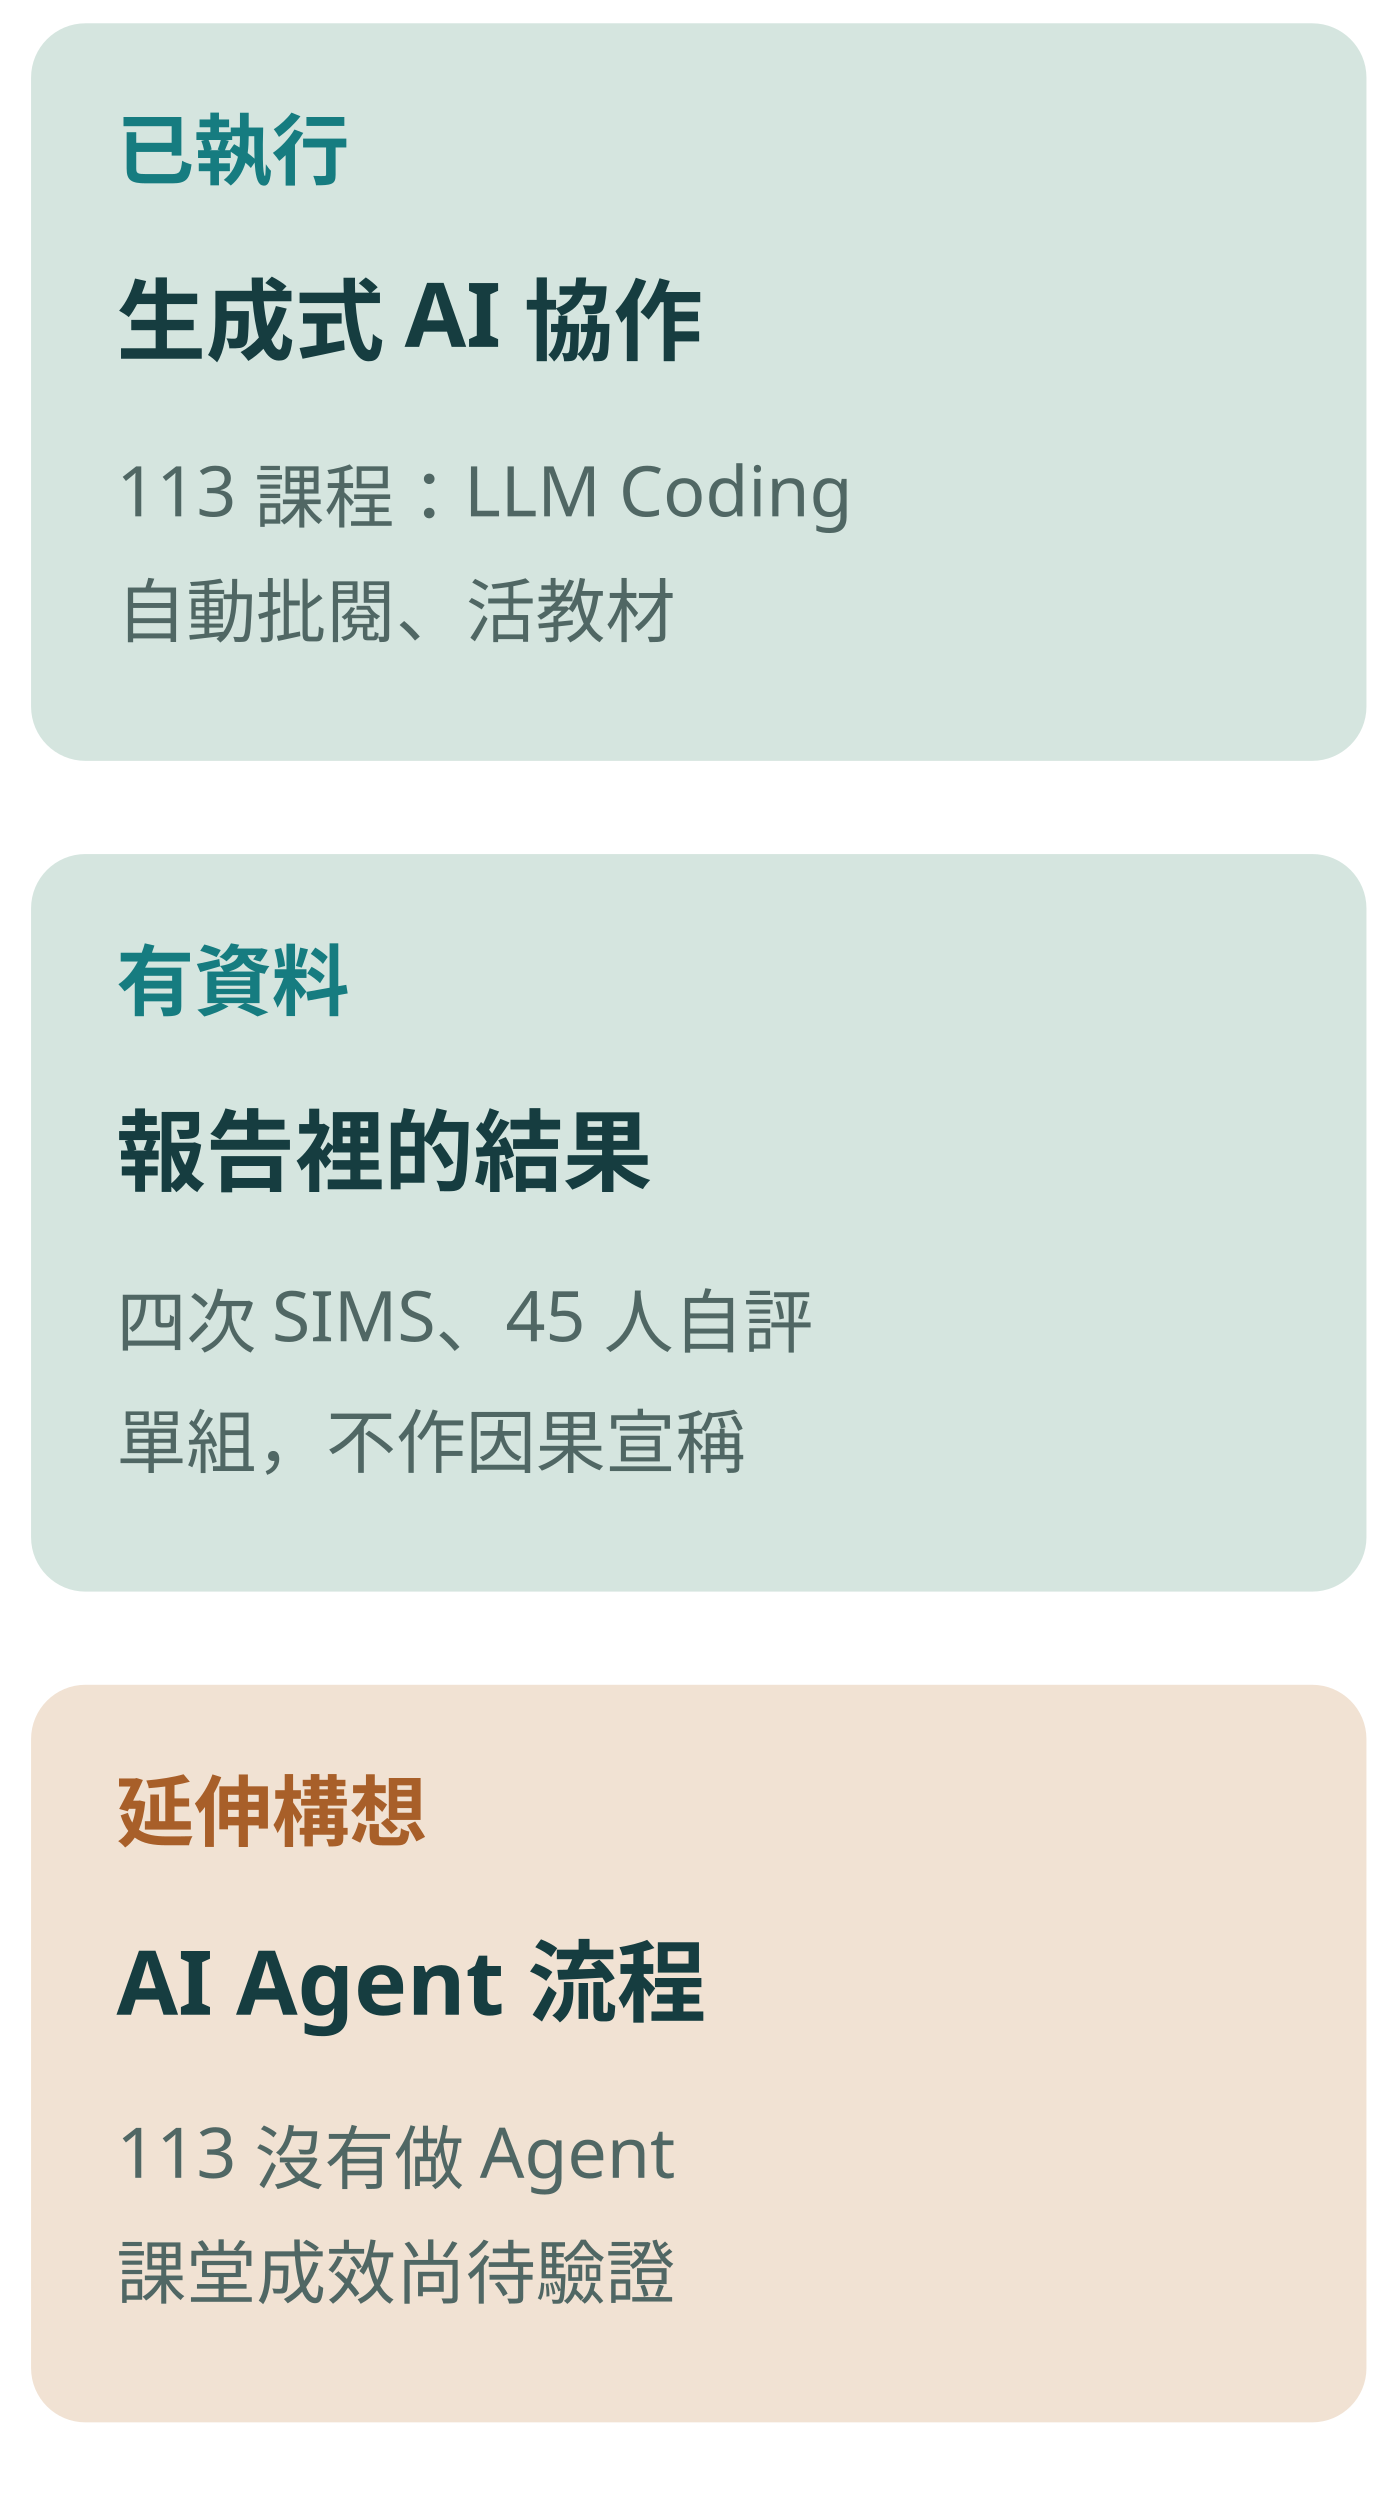
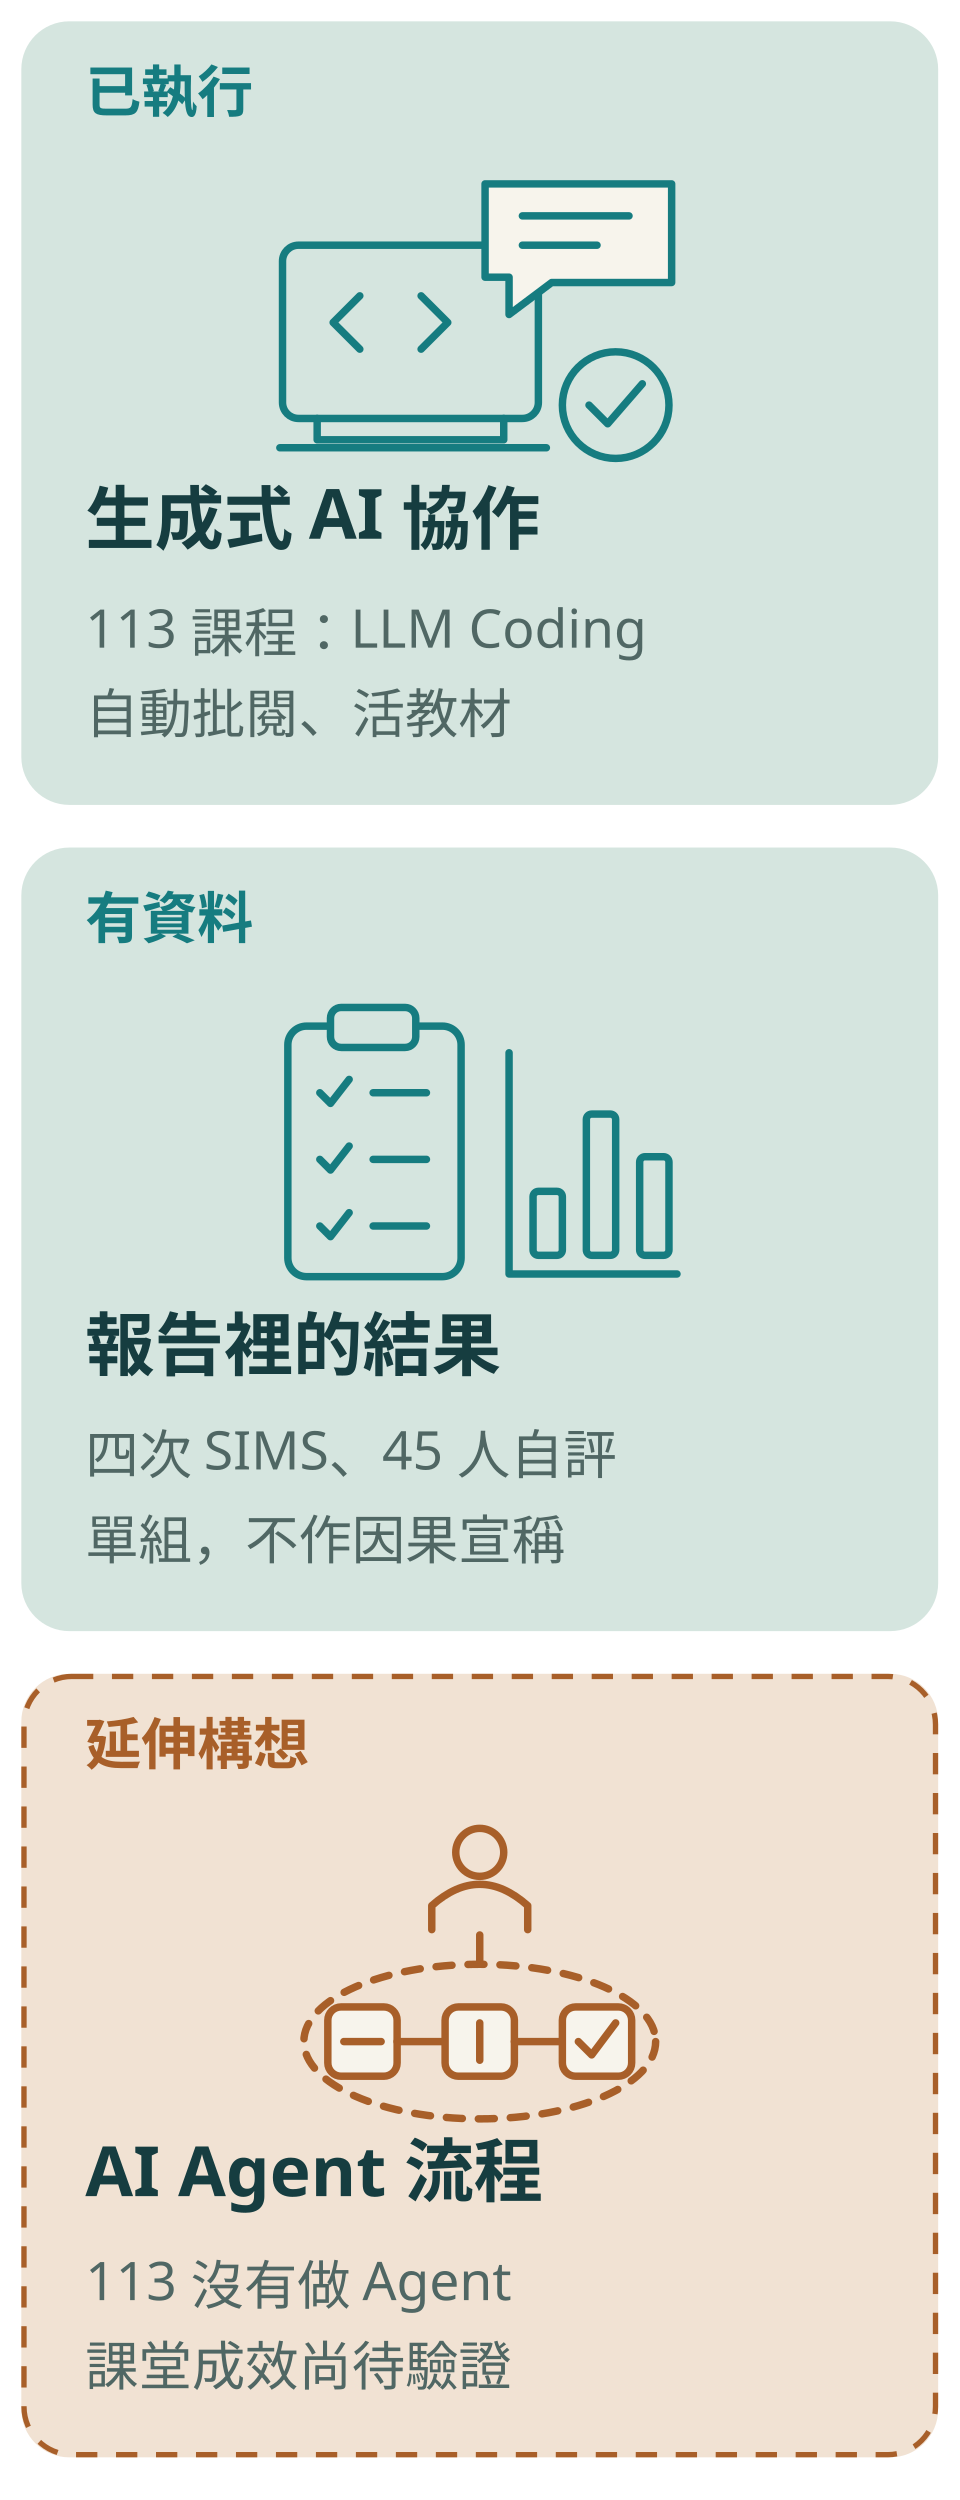
- <svg xmlns="http://www.w3.org/2000/svg" width="360" height="644" viewBox="0 0 360 644" role="img" aria-labelledby="title desc">
+ <svg xmlns="http://www.w3.org/2000/svg" width="360" height="938" viewBox="0 0 360 938" role="img" aria-labelledby="title desc">
  <defs>
-     <marker id="a" viewBox="0 0 10 10" refX="8" refY="5" markerWidth="5" markerHeight="5" orient="auto-start-reverse">
+     <marker id="arrow" viewBox="0 0 10 10" refX="9" refY="5" markerWidth="5" markerHeight="5" orient="auto">
      <path d="M1 1 L9 5 L1 9" fill="none" stroke="#167C80" stroke-width="1.6" />
-     </marker>
-     <marker id="g" viewBox="0 0 10 10" refX="8" refY="5" markerWidth="5" markerHeight="5" orient="auto-start-reverse">
-       <path d="M1 1 L9 5 L1 9" fill="none" stroke="#A85F29" stroke-width="1.6" />
    </marker>
  </defs>
  <g font-family="Noto Sans TC, PingFang TC, Microsoft JhengHei, sans-serif">
-     <rect x="8" y="6" width="344" height="190" rx="14" fill="#D5E5DF" />
-     <text x="30" y="46" fill="#167C80" font-size="20" font-weight="800" text-anchor="start">已執行</text>
-     <text x="30" y="91" fill="#163D40" font-size="23" font-weight="800" text-anchor="start">生成式 AI 協作</text>
-     <text x="30" y="133" fill="#506764" font-size="18" font-weight="500" text-anchor="start">113 課程：LLM Coding</text>
-     <text x="30" y="164" fill="#506764" font-size="18" font-weight="500" text-anchor="start">自動批閱、活教材</text>
-     <rect x="8" y="220" width="344" height="190" rx="14" fill="#D5E5DF" />
-     <text x="30" y="260" fill="#167C80" font-size="20" font-weight="800" text-anchor="start">有資料</text>
-     <text x="30" y="305" fill="#163D40" font-size="23" font-weight="800" text-anchor="start">報告裡的結果</text>
-     <text x="30" y="347" fill="#506764" font-size="18" font-weight="500" text-anchor="start">四次 SIMS、45 人自評</text>
-     <text x="30" y="378" fill="#506764" font-size="18" font-weight="500" text-anchor="start">單組，不作因果宣稱</text>
-     <rect x="8" y="434" width="344" height="190" rx="14" fill="#F1E2D3" />
-     <text x="30" y="474" fill="#A85F29" font-size="20" font-weight="800" text-anchor="start">延伸構想</text>
-     <text x="30" y="519" fill="#163D40" font-size="23" font-weight="800" text-anchor="start">AI Agent 流程</text>
-     <text x="30" y="561" fill="#506764" font-size="18" font-weight="500" text-anchor="start">113 沒有做 Agent</text>
-     <text x="30" y="592" fill="#506764" font-size="18" font-weight="500" text-anchor="start">課堂成效尚待驗證</text>
+     <rect x="8" y="8" width="344" height="294" rx="18" fill="#D5E5DF" />
+     <text x="32" y="42" font-size="21" fill="#167C80" font-weight="800" text-anchor="start">已執行</text>
+     <g transform="translate(100.0 63)" fill="none" stroke="#167C80" stroke-width="2.8" stroke-linecap="round" stroke-linejoin="round">
+       <rect x="6" y="29" width="96" height="65" rx="6" />
+       <path d="M19 94 v8 h70 v-8 M5 105 h100 M35 48 l-10 10 10 10 M58 48 l10 10-10 10" />
+       <path d="M91 41 h-9 V6 h70 v37 h-45 l-16 12 Z" fill="#F7F4EC" />
+       <path d="M96 18 h40 M96 29 h28" />
+       <circle cx="131" cy="89" r="20" fill="#D5E5DF" />
+       <path d="M121 89 l7 7 13-15" />
+     </g>
+     <text x="32" y="204" font-size="26" fill="#163D40" font-weight="800" text-anchor="start">生成式 AI 協作</text>
+     <text x="32" y="243" font-size="20" fill="#506764" font-weight="500" text-anchor="start">113 課程：LLM Coding</text>
+     <text x="32" y="275" font-size="20" fill="#506764" font-weight="500" text-anchor="start">自動批閱、活教材</text>
+     <rect x="8" y="318" width="344" height="294" rx="18" fill="#D5E5DF" />
+     <text x="32" y="352" font-size="21" fill="#167C80" font-weight="800" text-anchor="start">有資料</text>
+     <g transform="translate(100.0 373)" fill="none" stroke="#167C80" stroke-width="2.8" stroke-linecap="round" stroke-linejoin="round">
+       <rect x="8" y="12" width="65" height="94" rx="7" />
+       <rect x="24" y="5" width="32" height="15" rx="4" fill="#D5E5DF" />
+       <path d="M20 37 l4 4 7-9 M40 37 h20" />
+       <path d="M20 62 l4 4 7-9 M40 62 h20" />
+       <path d="M20 87 l4 4 7-9 M40 87 h20" />
+       <path d="M91 22 v83 h63" />
+       <rect x="100" y="74" width="11" height="24" rx="2" />
+       <rect x="120" y="45" width="11" height="53" rx="2" />
+       <rect x="140" y="61" width="11" height="37" rx="2" />
+     </g>
+     <text x="32" y="514" font-size="26" fill="#163D40" font-weight="800" text-anchor="start">報告裡的結果</text>
+     <text x="32" y="553" font-size="20" fill="#506764" font-weight="500" text-anchor="start">四次 SIMS、45 人自評</text>
+     <text x="32" y="585" font-size="20" fill="#506764" font-weight="500" text-anchor="start">單組，不作因果宣稱</text>
+     <rect x="8" y="628" width="344" height="294" rx="18" fill="#F1E2D3" />
+     <rect x="9" y="629" width="342" height="292" rx="18" fill="none" stroke="#A85F29" stroke-width="2" stroke-dasharray="8 7" />
+     <text x="32" y="662" font-size="21" fill="#A85F29" font-weight="800" text-anchor="start">延伸構想</text>
+     <g transform="translate(100.0 683)" fill="none" stroke="#A85F29" stroke-width="2.8" stroke-linecap="round" stroke-linejoin="round">
+       <circle cx="80" cy="12" r="9" />
+       <path d="M62 41 v-9 q18-16 36 0 v9 M80 43 v10" />
+       <ellipse cx="80" cy="83" rx="66" ry="29" stroke-dasharray="6 6" />
+       <rect x="23" y="70" width="26" height="26" rx="5" fill="#F7F4EC" />
+       <rect x="67" y="70" width="26" height="26" rx="5" fill="#F7F4EC" />
+       <rect x="111" y="70" width="26" height="26" rx="5" fill="#F7F4EC" />
+       <path d="M49 83 h17 M93 83 h17 M29 83 h14 M80 76 v14 M117 83 l5 5 9-12" />
+     </g>
+     <text x="32" y="824" font-size="26" fill="#163D40" font-weight="800" text-anchor="start">AI Agent 流程</text>
+     <text x="32" y="863" font-size="20" fill="#506764" font-weight="500" text-anchor="start">113 沒有做 Agent</text>
+     <text x="32" y="895" font-size="20" fill="#506764" font-weight="500" text-anchor="start">課堂成效尚待驗證</text>
  </g>
</svg>
